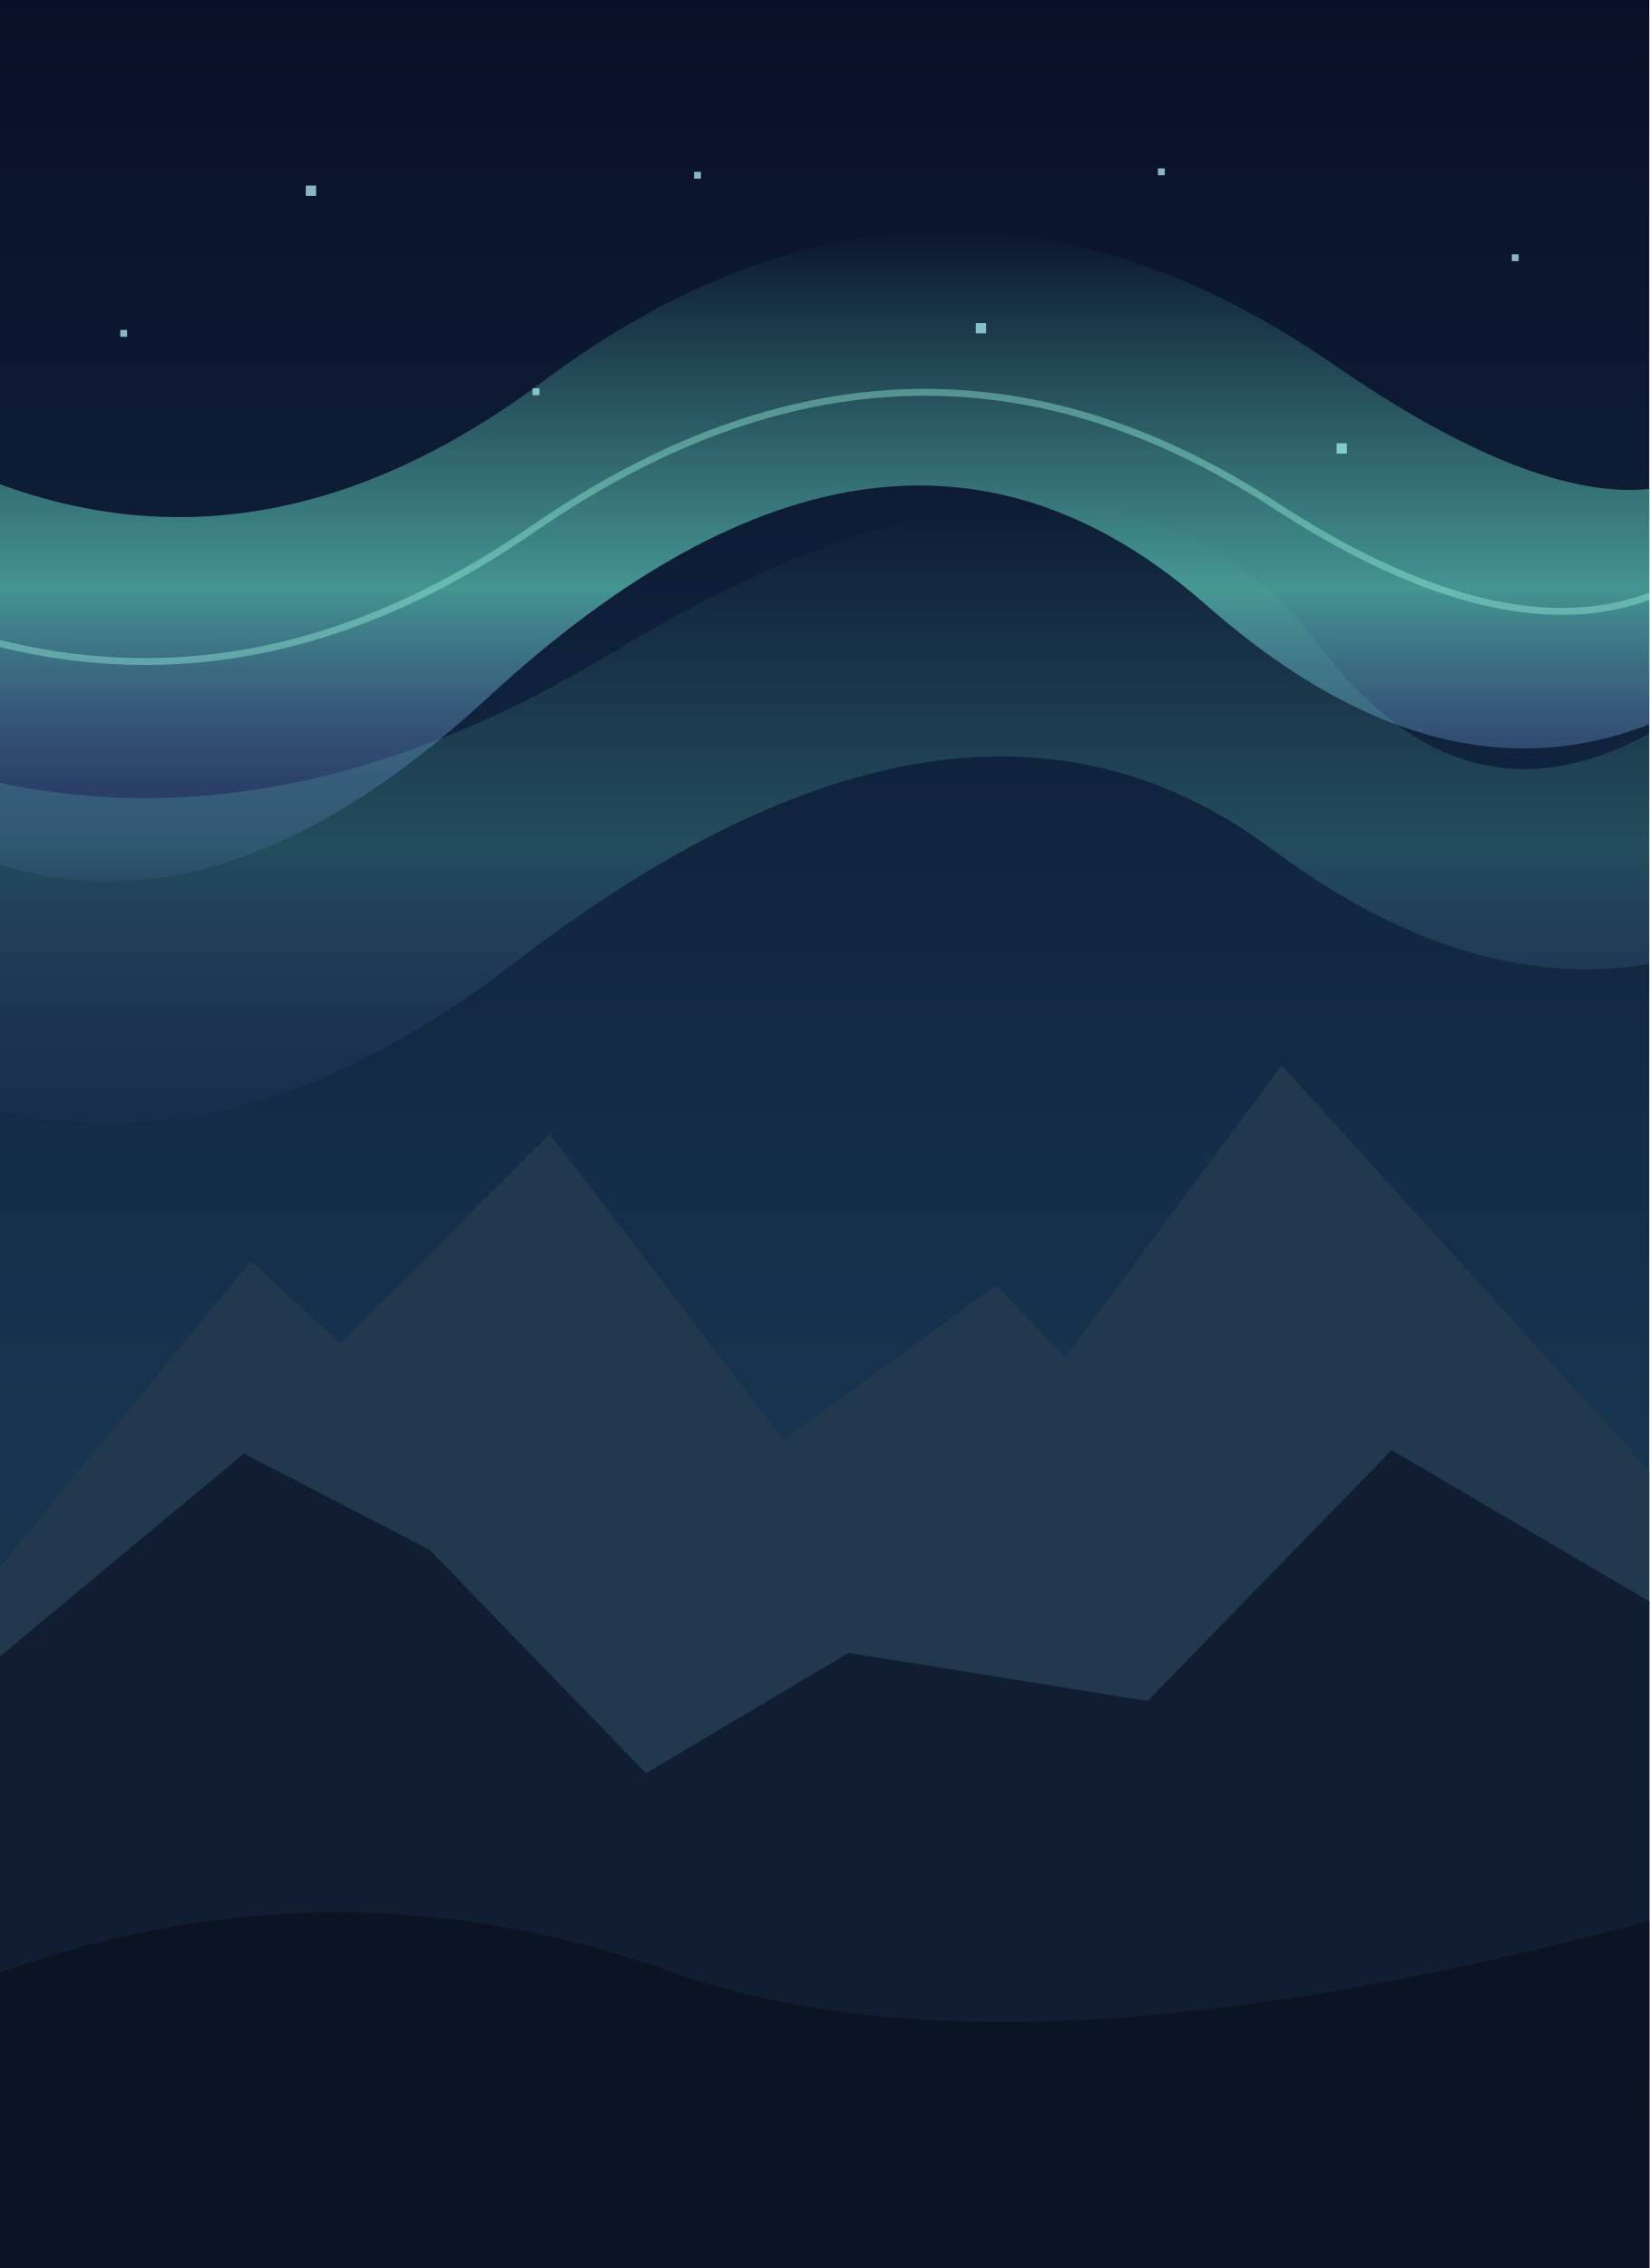
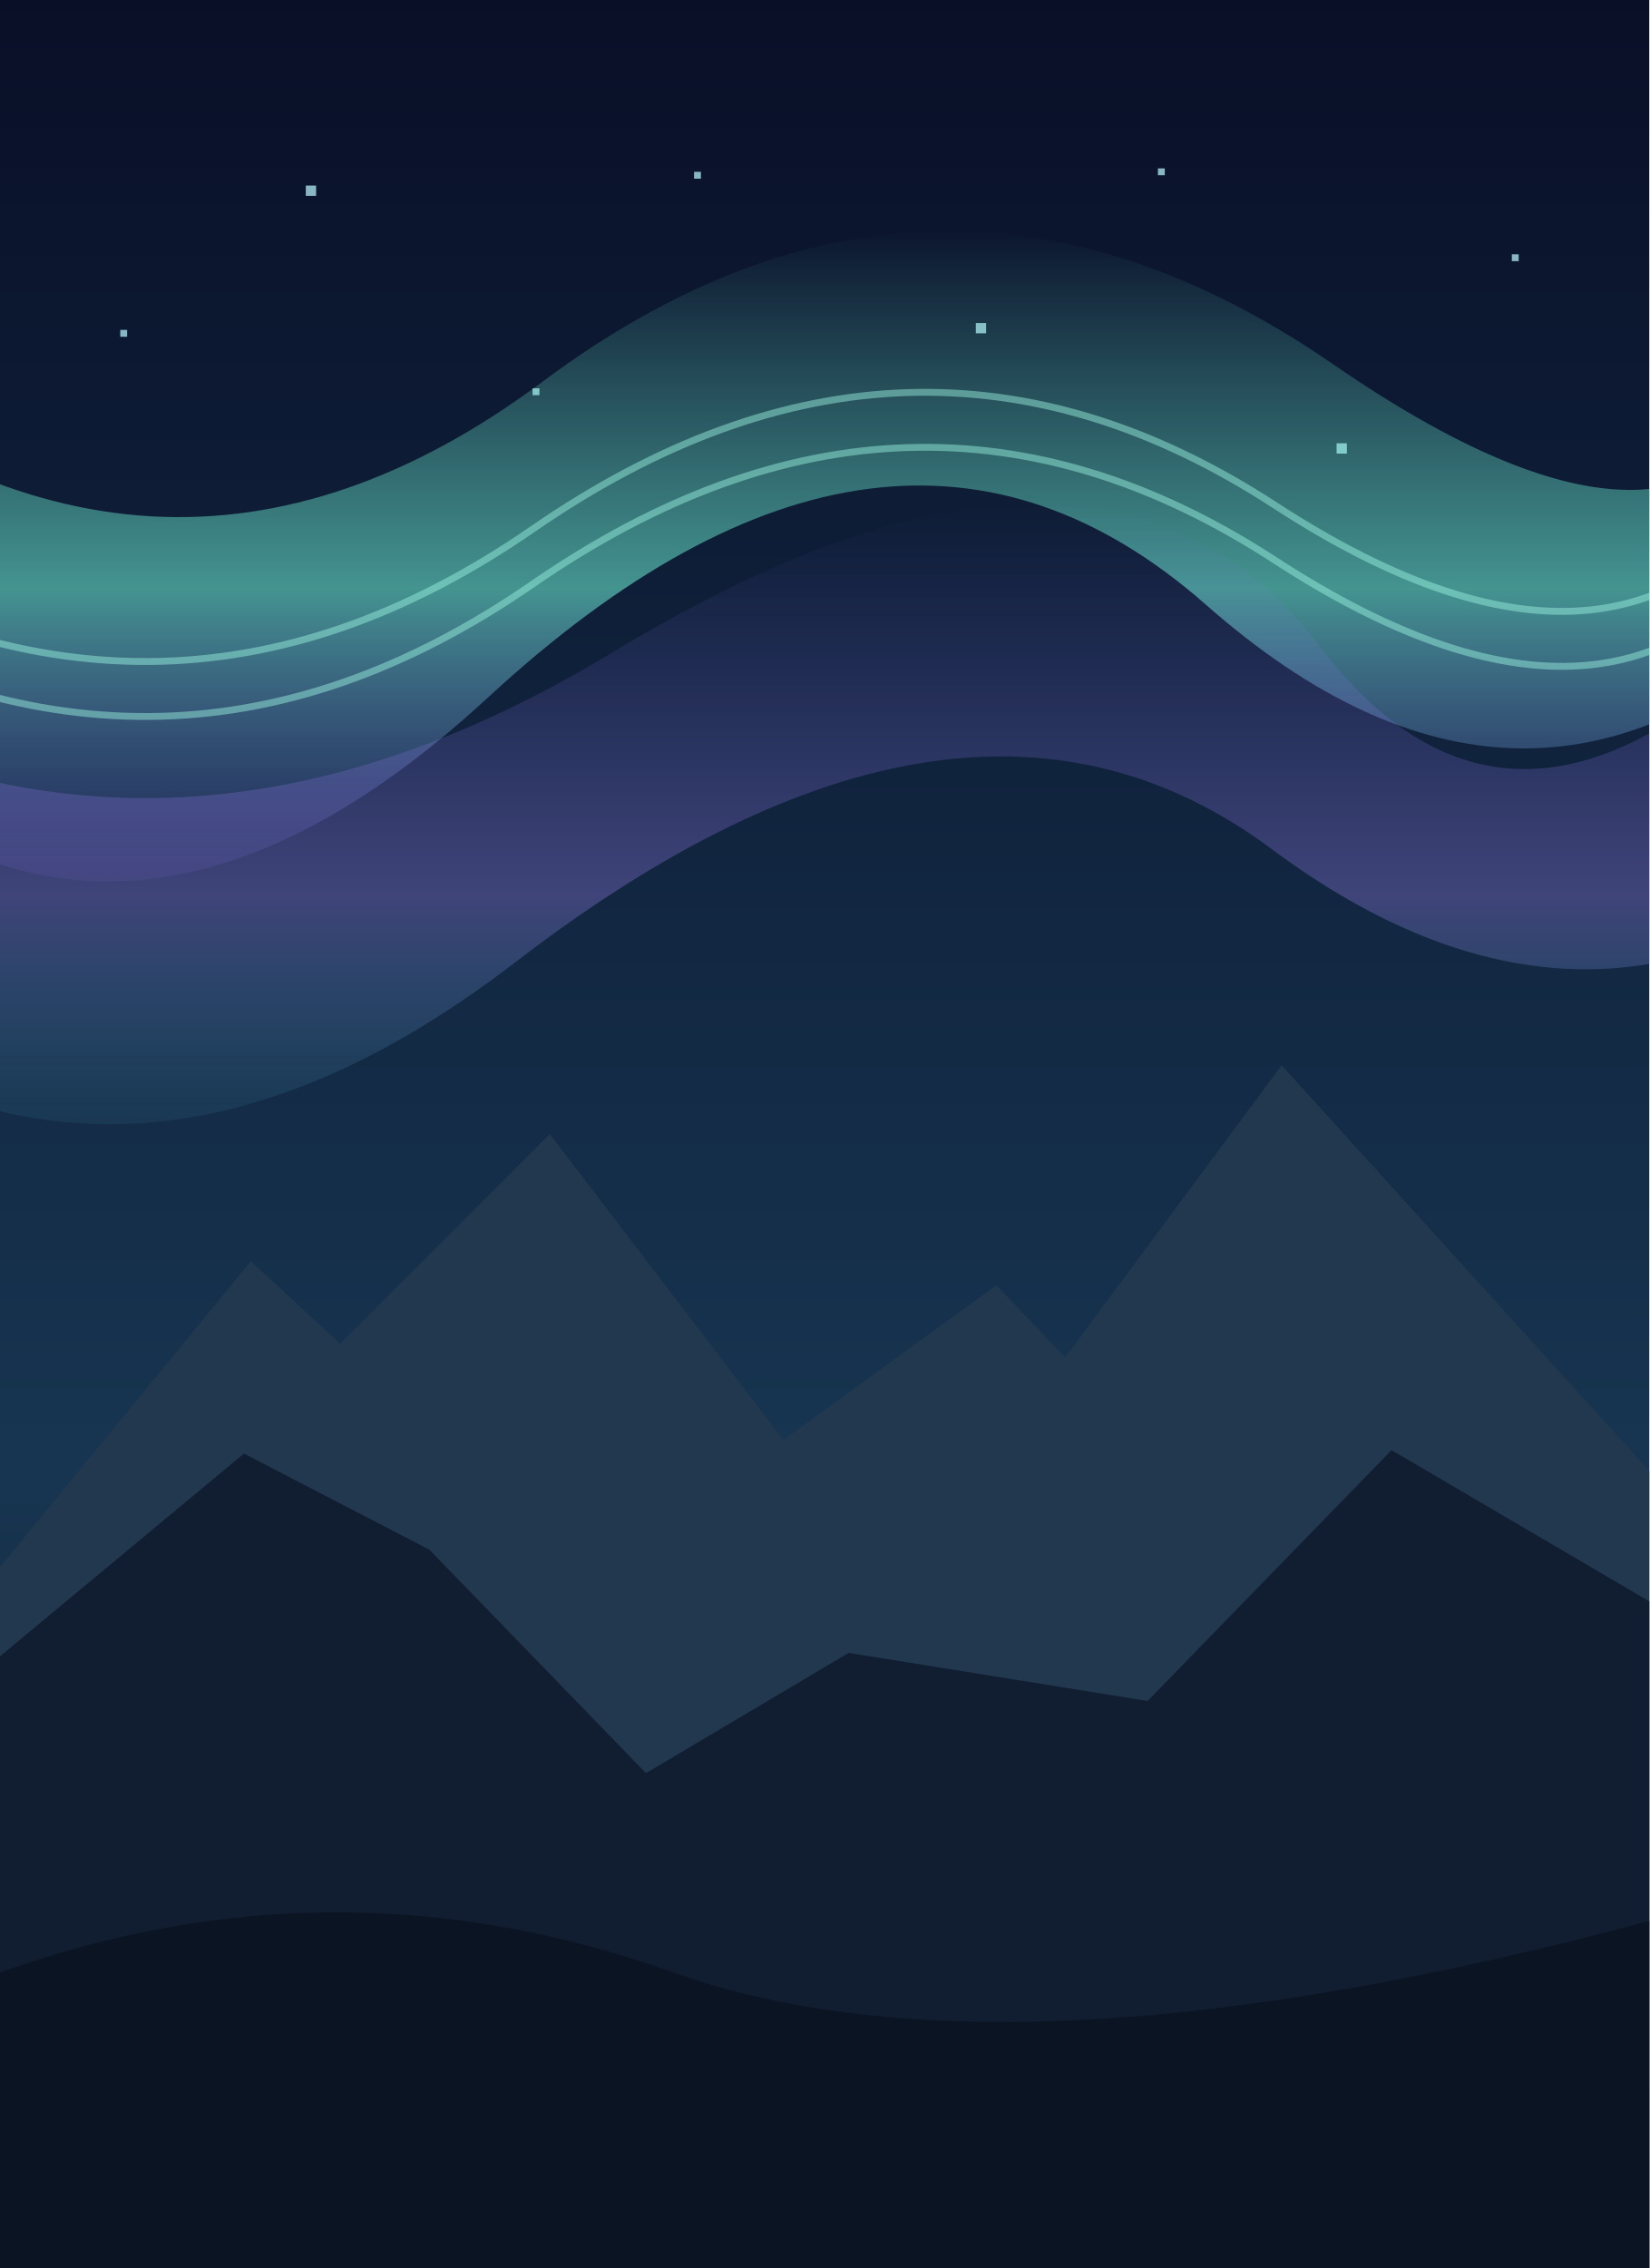
<svg xmlns="http://www.w3.org/2000/svg" viewBox="0 0 480 660">
  <style>

-     .curtain { animation: drift 14s ease-in-out infinite alternate; }
-     .echo { animation-delay: -7s; }
-     @keyframes drift { from { transform: translate(-20px, -9px); } to { transform: translate(24px, 20px); } }
+     .curtain, .echo { transform-box: fill-box; transform-origin: center; }
+     .curtain { animation: curtain-sway 6s ease-in-out infinite; }
+     .echo { animation: echo-sway 8s ease-in-out -2s infinite; }
+     .threads { animation: thread-light 5s ease-in-out -1s infinite; }
+     @keyframes curtain-sway {
+       0%, 100% { transform: translate(-32px, -24px) skewX(-8deg) scale(1.15, .83); }
+       46% { transform: translate(26px, 35px) skewX(10deg) scale(1.17, 1.28); }
+       72% { transform: translate(9px, 7px) skewX(2deg) scale(1.13, 1.05); }
+     }
+     @keyframes echo-sway {
+       0%, 100% { transform: translate(28px, 19px) skewX(7deg) scale(1.1, 1.08); opacity: .36; }
+       50% { transform: translate(-32px, -13px) skewX(-10deg) scale(1.17, 1.3); opacity: .8; }
+     }
+     @keyframes thread-light {
+       0%, 100% { opacity: .33; }
+       45% { opacity: .85; }
+       70% { opacity: .5; }
+     }
    @media (prefers-reduced-motion: reduce) { * { animation: none !important; } }
  </style>
  <defs>
    <linearGradient id="sky" x2="0" y2="1">
      <stop stop-color="#090f27" />
      <stop offset=".65" stop-color="#173551" />
      <stop offset="1" stop-color="#101626" />
    </linearGradient>
    <linearGradient id="light" x2="0" y2="1">
      <stop stop-color="#74f7d5" stop-opacity="0" />
      <stop offset=".55" stop-color="#6ff4d9" stop-opacity=".55" />
      <stop offset="1" stop-color="#8b76ff" stop-opacity=".08" />
    </linearGradient>
+     <linearGradient id="violet" x2="0" y2="1">
+       <stop stop-color="#8372ff" stop-opacity="0" />
+       <stop offset=".63" stop-color="#ac8bff" stop-opacity=".54" />
+       <stop offset="1" stop-color="#5eddfa" stop-opacity=".12" />
+     </linearGradient>
  </defs>
  <path fill="url(#sky)" d="M0 0h480v660H0z" />
  <path fill="#b9f4fc" opacity=".72" d="M35 96h2v2h-2zM89 54h3v3h-3zM155 113h2v2h-2zM202 50h2v2h-2zM284 94h3v3h-3zM337 49h2v2h-2zM389 129h3v3h-3zM440 74h2v2h-2z" />
  <g class="curtain">
    <path fill="url(#light)" d="M-70 98Q44 196 158 111T388 106T526 91L526 181Q443 257 351 176T142 203T-70 201Z" />
-     <path fill="none" stroke="#9cf7e2" stroke-width="2" opacity=".4" d="M-70 156Q45 230 155 154T371 147T526 131" />
+     <path class="threads" fill="none" stroke="#9cf7e2" stroke-width="2" opacity=".46" d="M-70 156Q45 230 155 154T371 147T526 131M-70 172Q45 246 155 170T371 163T526 147" />
  </g>
-   <g class="curtain echo" opacity=".35">
-     <path fill="url(#light)" d="M-90 187Q36 276 178 190T384 188T540 159V253Q460 314 370 247T150 280T-90 268Z" />
+   <g class="echo" opacity=".55">
+     <path fill="url(#violet)" d="M-90 187Q36 276 178 190T384 188T540 159V253Q460 314 370 247T150 280T-90 268Z" />
  </g>
  <path fill="#21384e" d="M0 456l73-89 26 24 61-61 68 89 62-45 20 21 63-85 107 118v232H0Z" />
  <path fill="#111d30" d="M0 482l71-59 54 28 63 65 59-35 87 14 71-73 75 44v194H0Z" />
  <path fill="#0b1423" d="M0 574Q98 539 196 574T480 559v101H0Z" />
</svg>
